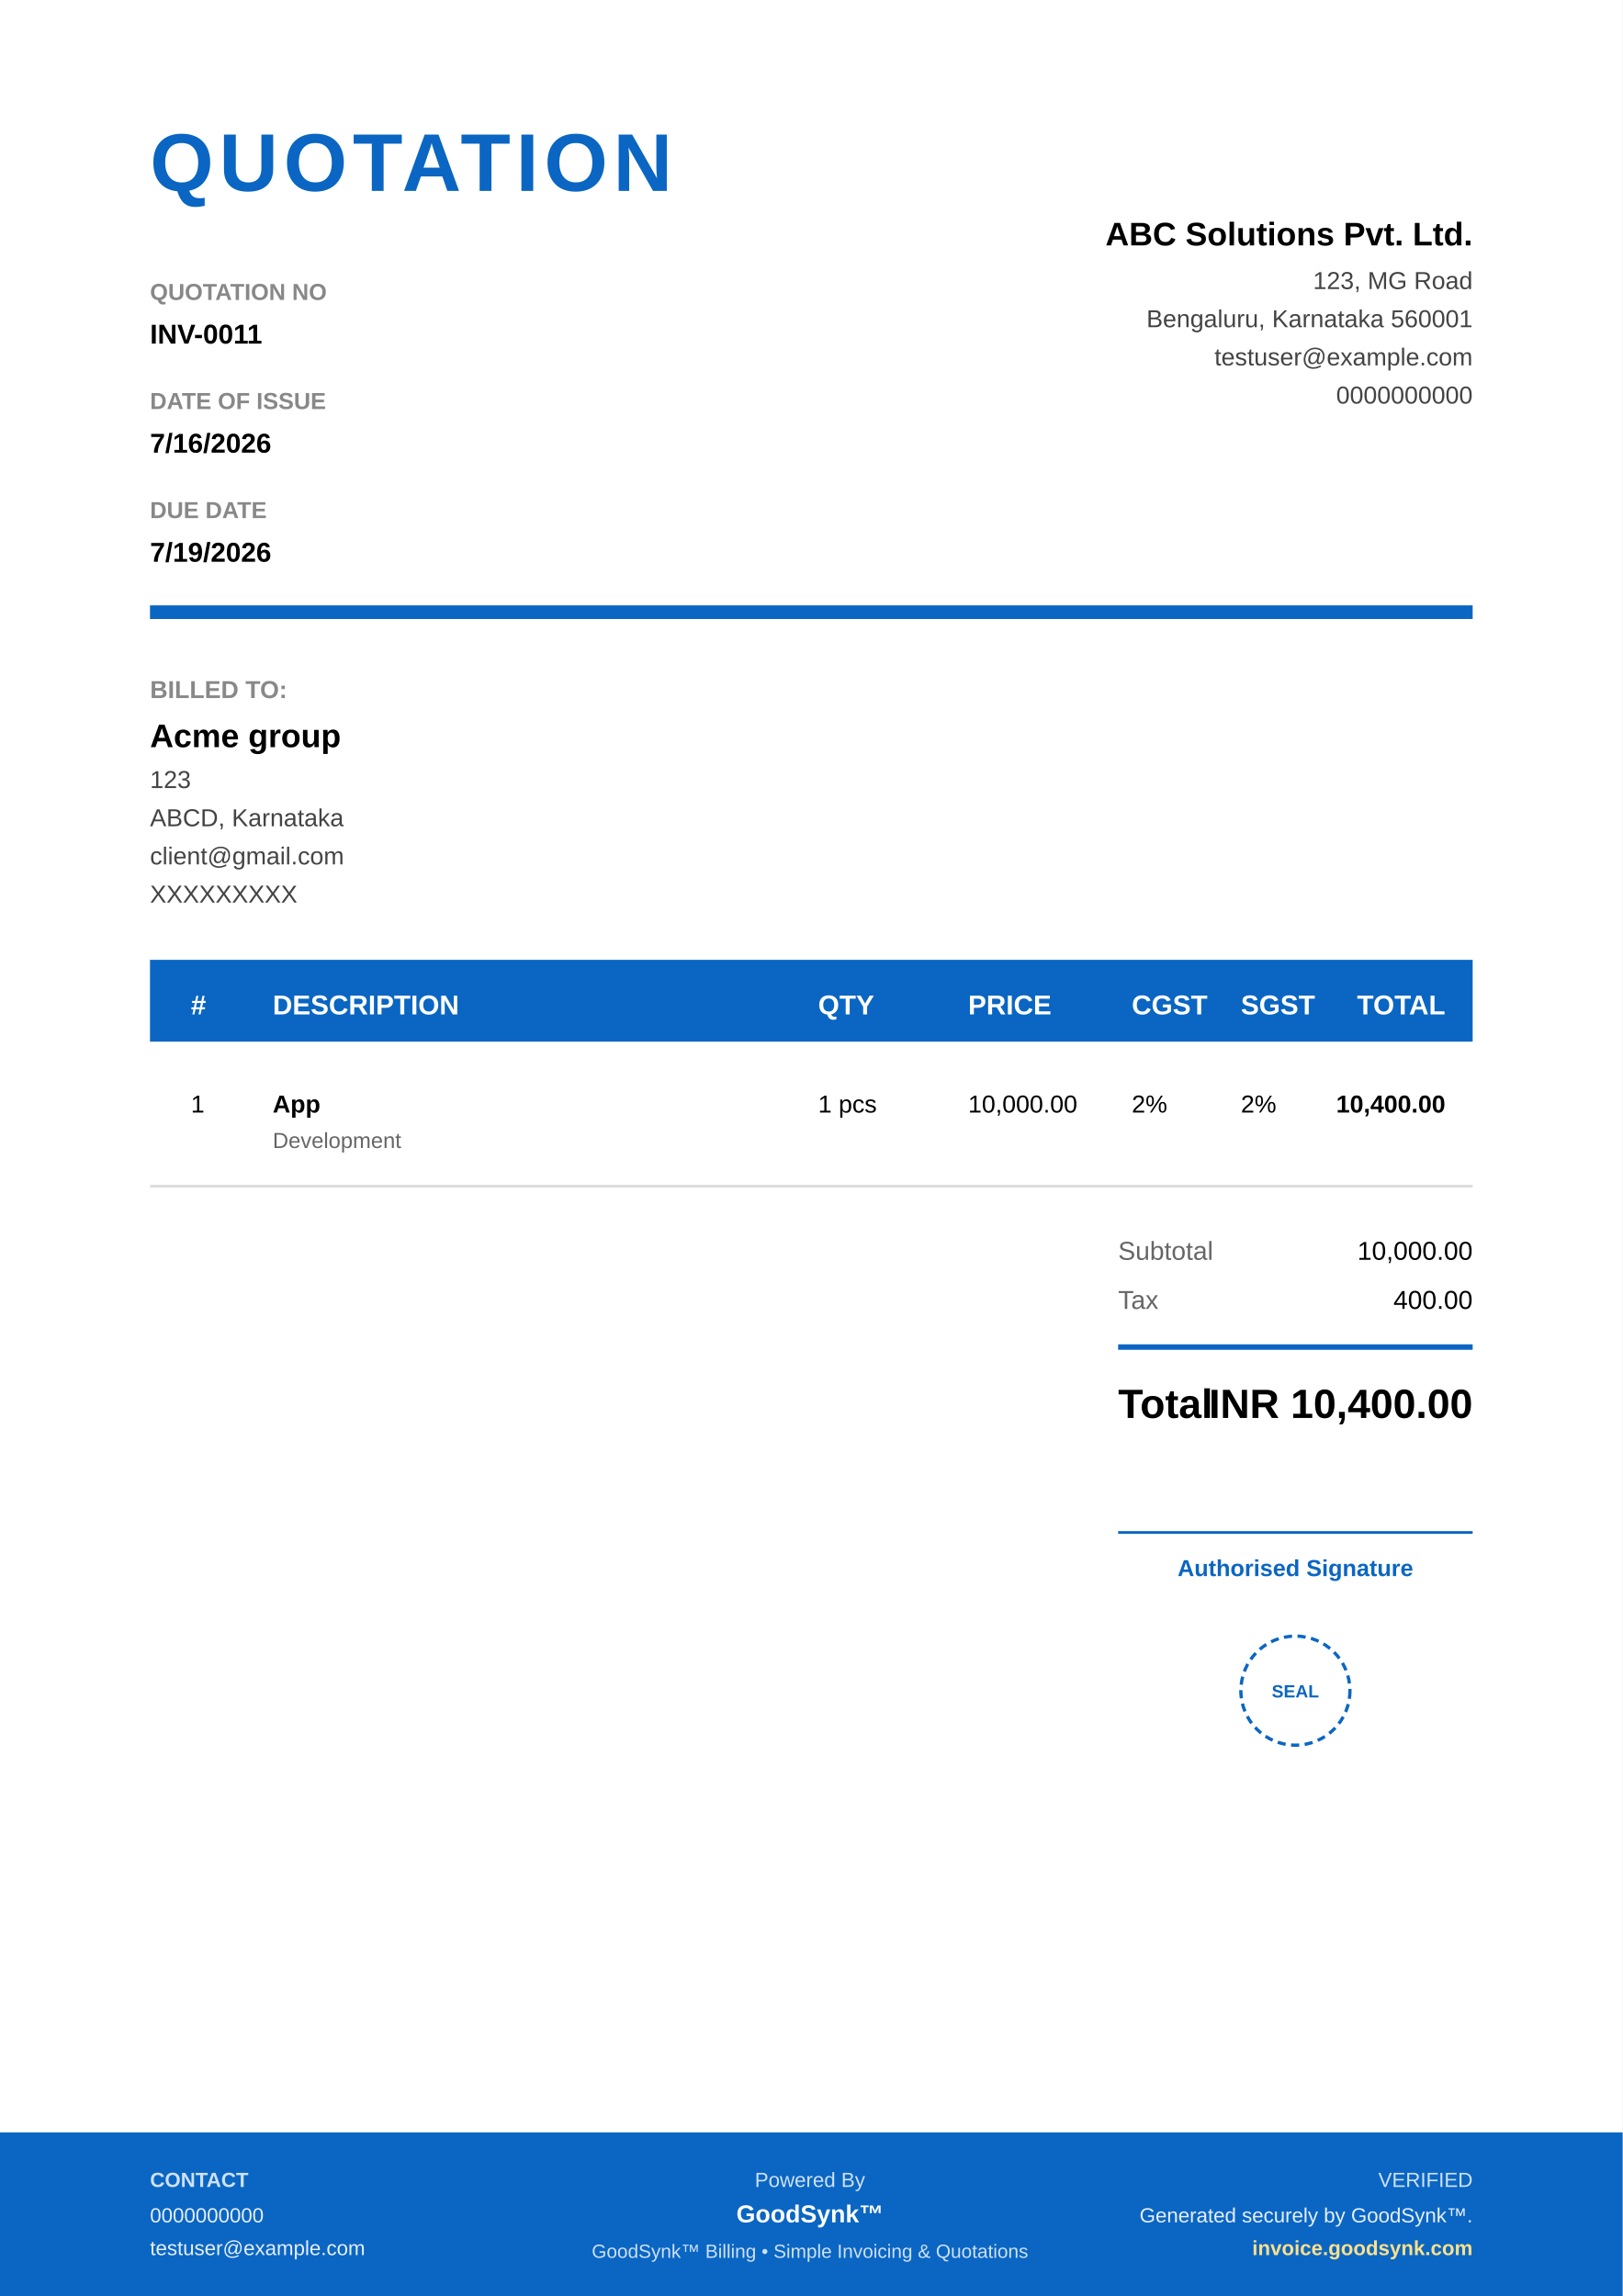
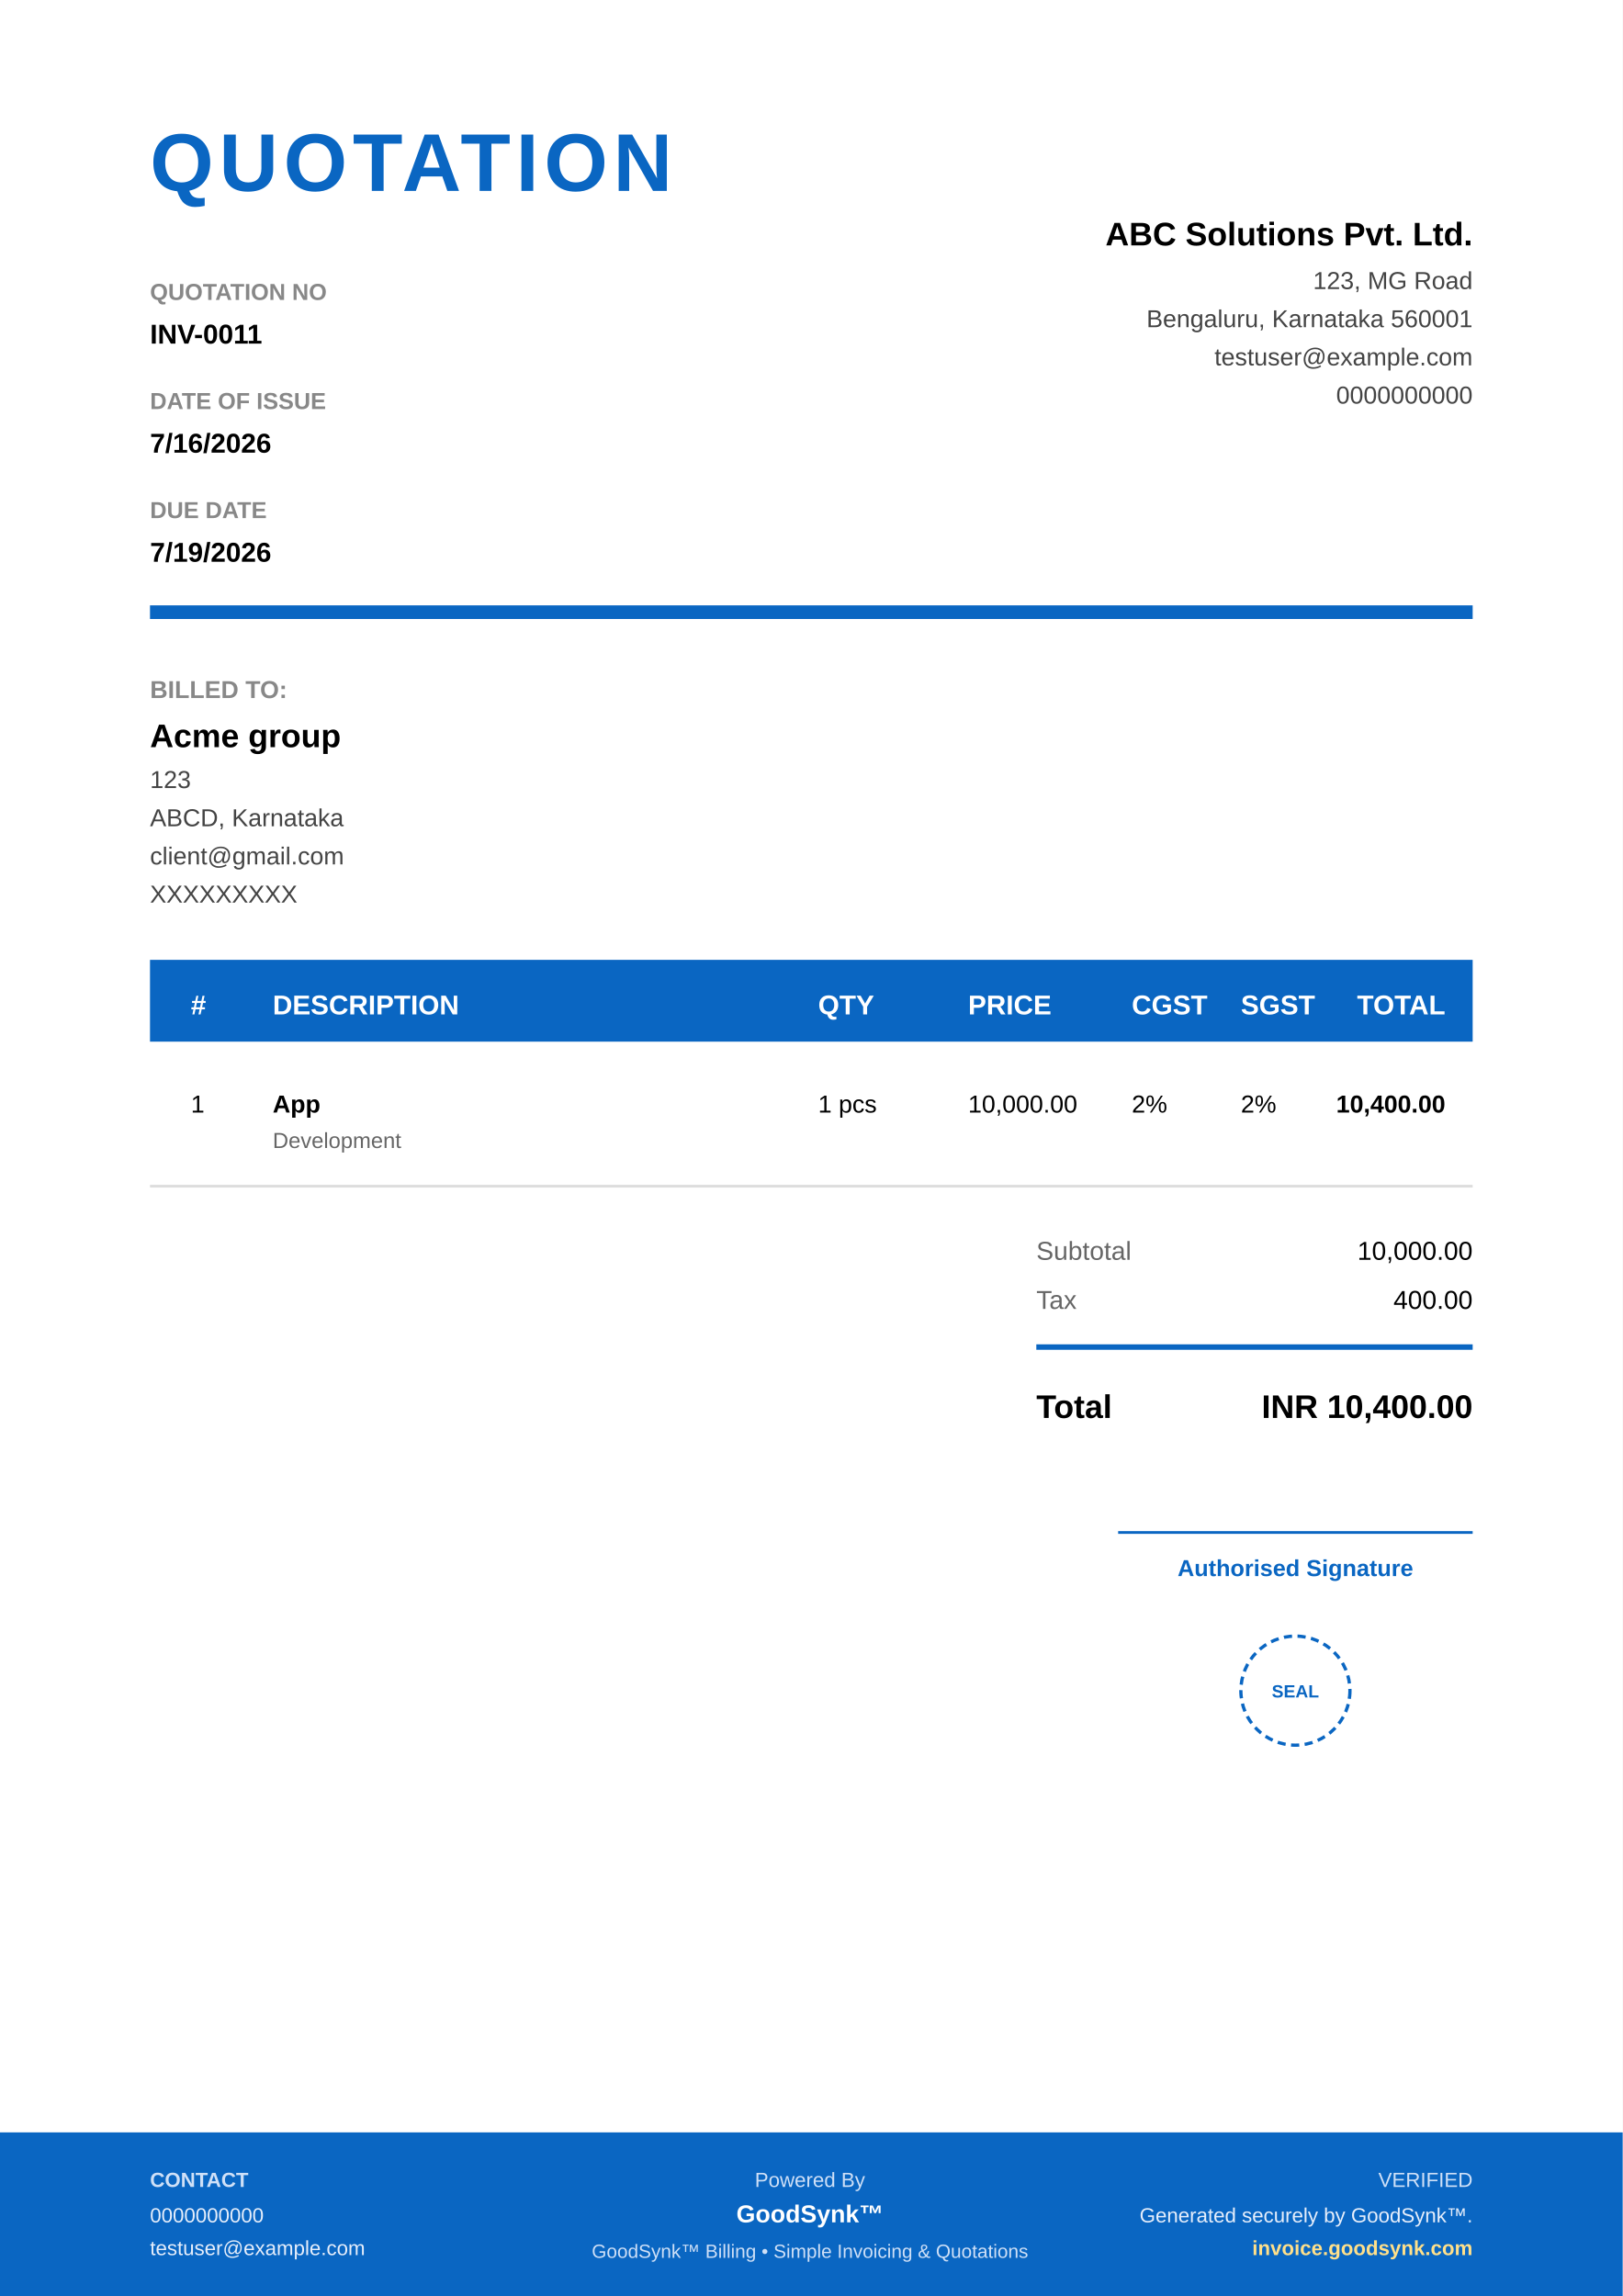
<svg xmlns="http://www.w3.org/2000/svg" width="595" height="842" viewBox="0 0 595 842">
  <rect width="595" height="842" fill="#fff" />
  <text x="55" y="70" font-family="Arial" font-size="30" font-weight="700" fill="#0A66C2" letter-spacing="2">QUOTATION</text>
  <text x="55" y="110" font-family="Arial" font-size="8.5" font-weight="700" fill="#888">QUOTATION NO</text>
  <text x="55" y="126" font-family="Arial" font-size="10" font-weight="700">INV-0011</text>
  <text x="55" y="150" font-family="Arial" font-size="8.5" font-weight="700" fill="#888">DATE OF ISSUE</text>
  <text x="55" y="166" font-family="Arial" font-size="10" font-weight="700">7/16/2026</text>
  <text x="55" y="190" font-family="Arial" font-size="8.5" font-weight="700" fill="#888">DUE DATE</text>
  <text x="55" y="206" font-family="Arial" font-size="10" font-weight="700">7/19/2026</text>
  <text x="540" y="90" text-anchor="end" font-family="Arial" font-size="12" font-weight="700">ABC Solutions Pvt. Ltd.</text>
  <text x="540" y="106" text-anchor="end" font-family="Arial" font-size="9" fill="#444">123, MG Road</text>
  <text x="540" y="120" text-anchor="end" font-family="Arial" font-size="9" fill="#444">Bengaluru, Karnataka 560001</text>
  <text x="540" y="134" text-anchor="end" font-family="Arial" font-size="9" fill="#444">testuser@example.com</text>
  <text x="540" y="148" text-anchor="end" font-family="Arial" font-size="9" fill="#444">0000000000</text>
  <rect x="55" y="222" width="485" height="5" fill="#0A66C2" />
  <text x="55" y="256" font-family="Arial" font-size="9" fill="#888" font-weight="700">BILLED TO:</text>
  <text x="55" y="274" font-family="Arial" font-size="12" font-weight="700">Acme group</text>
  <text x="55" y="289" font-family="Arial" font-size="9" fill="#444">123</text>
  <text x="55" y="303" font-family="Arial" font-size="9" fill="#444">ABCD, Karnataka</text>
  <text x="55" y="317" font-family="Arial" font-size="9" fill="#444">client@gmail.com</text>
  <text x="55" y="331" font-family="Arial" font-size="9" fill="#444">XXXXXXXXX</text>
  <rect x="55" y="352" width="485" height="30" fill="#0A66C2" />
  <text x="70" y="372" font-family="Arial" font-size="10" font-weight="700" fill="#fff">#</text>
  <text x="100" y="372" font-family="Arial" font-size="10" font-weight="700" fill="#fff">DESCRIPTION</text>
  <text x="300" y="372" font-family="Arial" font-size="10" font-weight="700" fill="#fff">QTY</text>
  <text x="355" y="372" font-family="Arial" font-size="10" font-weight="700" fill="#fff">PRICE</text>
  <text x="415" y="372" font-family="Arial" font-size="10" font-weight="700" fill="#fff">CGST</text>
  <text x="455" y="372" font-family="Arial" font-size="10" font-weight="700" fill="#fff">SGST</text>
  <text x="530" y="372" text-anchor="end" font-family="Arial" font-size="10" font-weight="700" fill="#fff">TOTAL</text>
  <text x="70" y="408" font-family="Arial" font-size="9">1</text>
  <text x="100" y="408" font-family="Arial" font-size="9" font-weight="700">App</text>
  <text x="100" y="421" font-family="Arial" font-size="8" fill="#666">Development</text>
  <text x="300" y="408" font-family="Arial" font-size="9">1 pcs</text>
  <text x="355" y="408" font-family="Arial" font-size="9">10,000.00</text>
  <text x="415" y="408" font-family="Arial" font-size="9">2%</text>
  <text x="455" y="408" font-family="Arial" font-size="9">2%</text>
  <text x="530" y="408" text-anchor="end" font-family="Arial" font-size="9" font-weight="700">10,400.00</text>
  <line x1="55" y1="435" x2="540" y2="435" stroke="#ddd" />
-   <text x="410" y="462" font-family="Arial" font-size="9.5" fill="#666">Subtotal</text>
+   <text x="380" y="462" font-family="Arial" font-size="9.5" fill="#666">Subtotal</text>
  <text x="540" y="462" text-anchor="end" font-family="Arial" font-size="9.5">10,000.00</text>
-   <text x="410" y="480" font-family="Arial" font-size="9.5" fill="#666">Tax</text>
+   <text x="380" y="480" font-family="Arial" font-size="9.5" fill="#666">Tax</text>
  <text x="540" y="480" text-anchor="end" font-family="Arial" font-size="9.5">400.00</text>
-   <line x1="410" y1="494" x2="540" y2="494" stroke="#0A66C2" stroke-width="2" />
-   <text x="410" y="520" font-family="Arial" font-size="15" font-weight="700">Total</text>
-   <text x="540" y="520" text-anchor="end" font-family="Arial" font-size="15" font-weight="700">INR 10,400.00</text>
+   <line x1="380" y1="494" x2="540" y2="494" stroke="#0A66C2" stroke-width="2" />
+   <text x="380" y="520" font-family="Arial" font-size="12" font-weight="700">Total</text>
+   <text x="540" y="520" text-anchor="end" font-family="Arial" font-size="12" font-weight="700">INR 10,400.00</text>
  <line x1="410" y1="562" x2="540" y2="562" stroke="#0A66C2" />
  <text x="475" y="578" text-anchor="middle" font-family="Arial" font-size="8.5" fill="#0A66C2" font-weight="700">Authorised Signature</text>
  <circle cx="475" cy="620" r="20" fill="none" stroke="#0A66C2" stroke-width="1.2" stroke-dasharray="3,2" />
  <text x="475" y="622.5" text-anchor="middle" font-family="Arial" font-size="6.5" font-weight="700" fill="#0A66C2">SEAL</text>
  <rect x="0" y="782" width="595" height="60" fill="#0A66C2" />
  <text x="55" y="802" font-family="Arial" font-size="7.5" fill="#cfe0f7" font-weight="700">CONTACT</text>
  <text x="55" y="815" font-family="Arial" font-size="7.5" fill="#e6eefb">0000000000</text>
  <text x="55" y="827" font-family="Arial" font-size="7.5" fill="#e6eefb">testuser@example.com</text>
  <text x="297" y="802" text-anchor="middle" font-family="Arial" font-size="7.5" fill="#cfe0f7">Powered By</text>
  <text x="297" y="815" text-anchor="middle" font-family="Arial" font-size="9" font-weight="700" fill="#fff">GoodSynk™</text>
  <text x="297" y="828" text-anchor="middle" font-family="Arial" font-size="7" fill="#cfe0f7">GoodSynk™ Billing • Simple Invoicing &amp; Quotations</text>
  <text x="540" y="802" text-anchor="end" font-family="Arial" font-size="7.5" fill="#cfe0f7">VERIFIED</text>
  <text x="540" y="815" text-anchor="end" font-family="Arial" font-size="7.5" fill="#e6eefb">Generated securely by GoodSynk™.</text>
  <text x="540" y="827" text-anchor="end" font-family="Arial" font-size="7.5" font-weight="700" fill="#ffe08a">invoice.goodsynk.com</text>
</svg>
